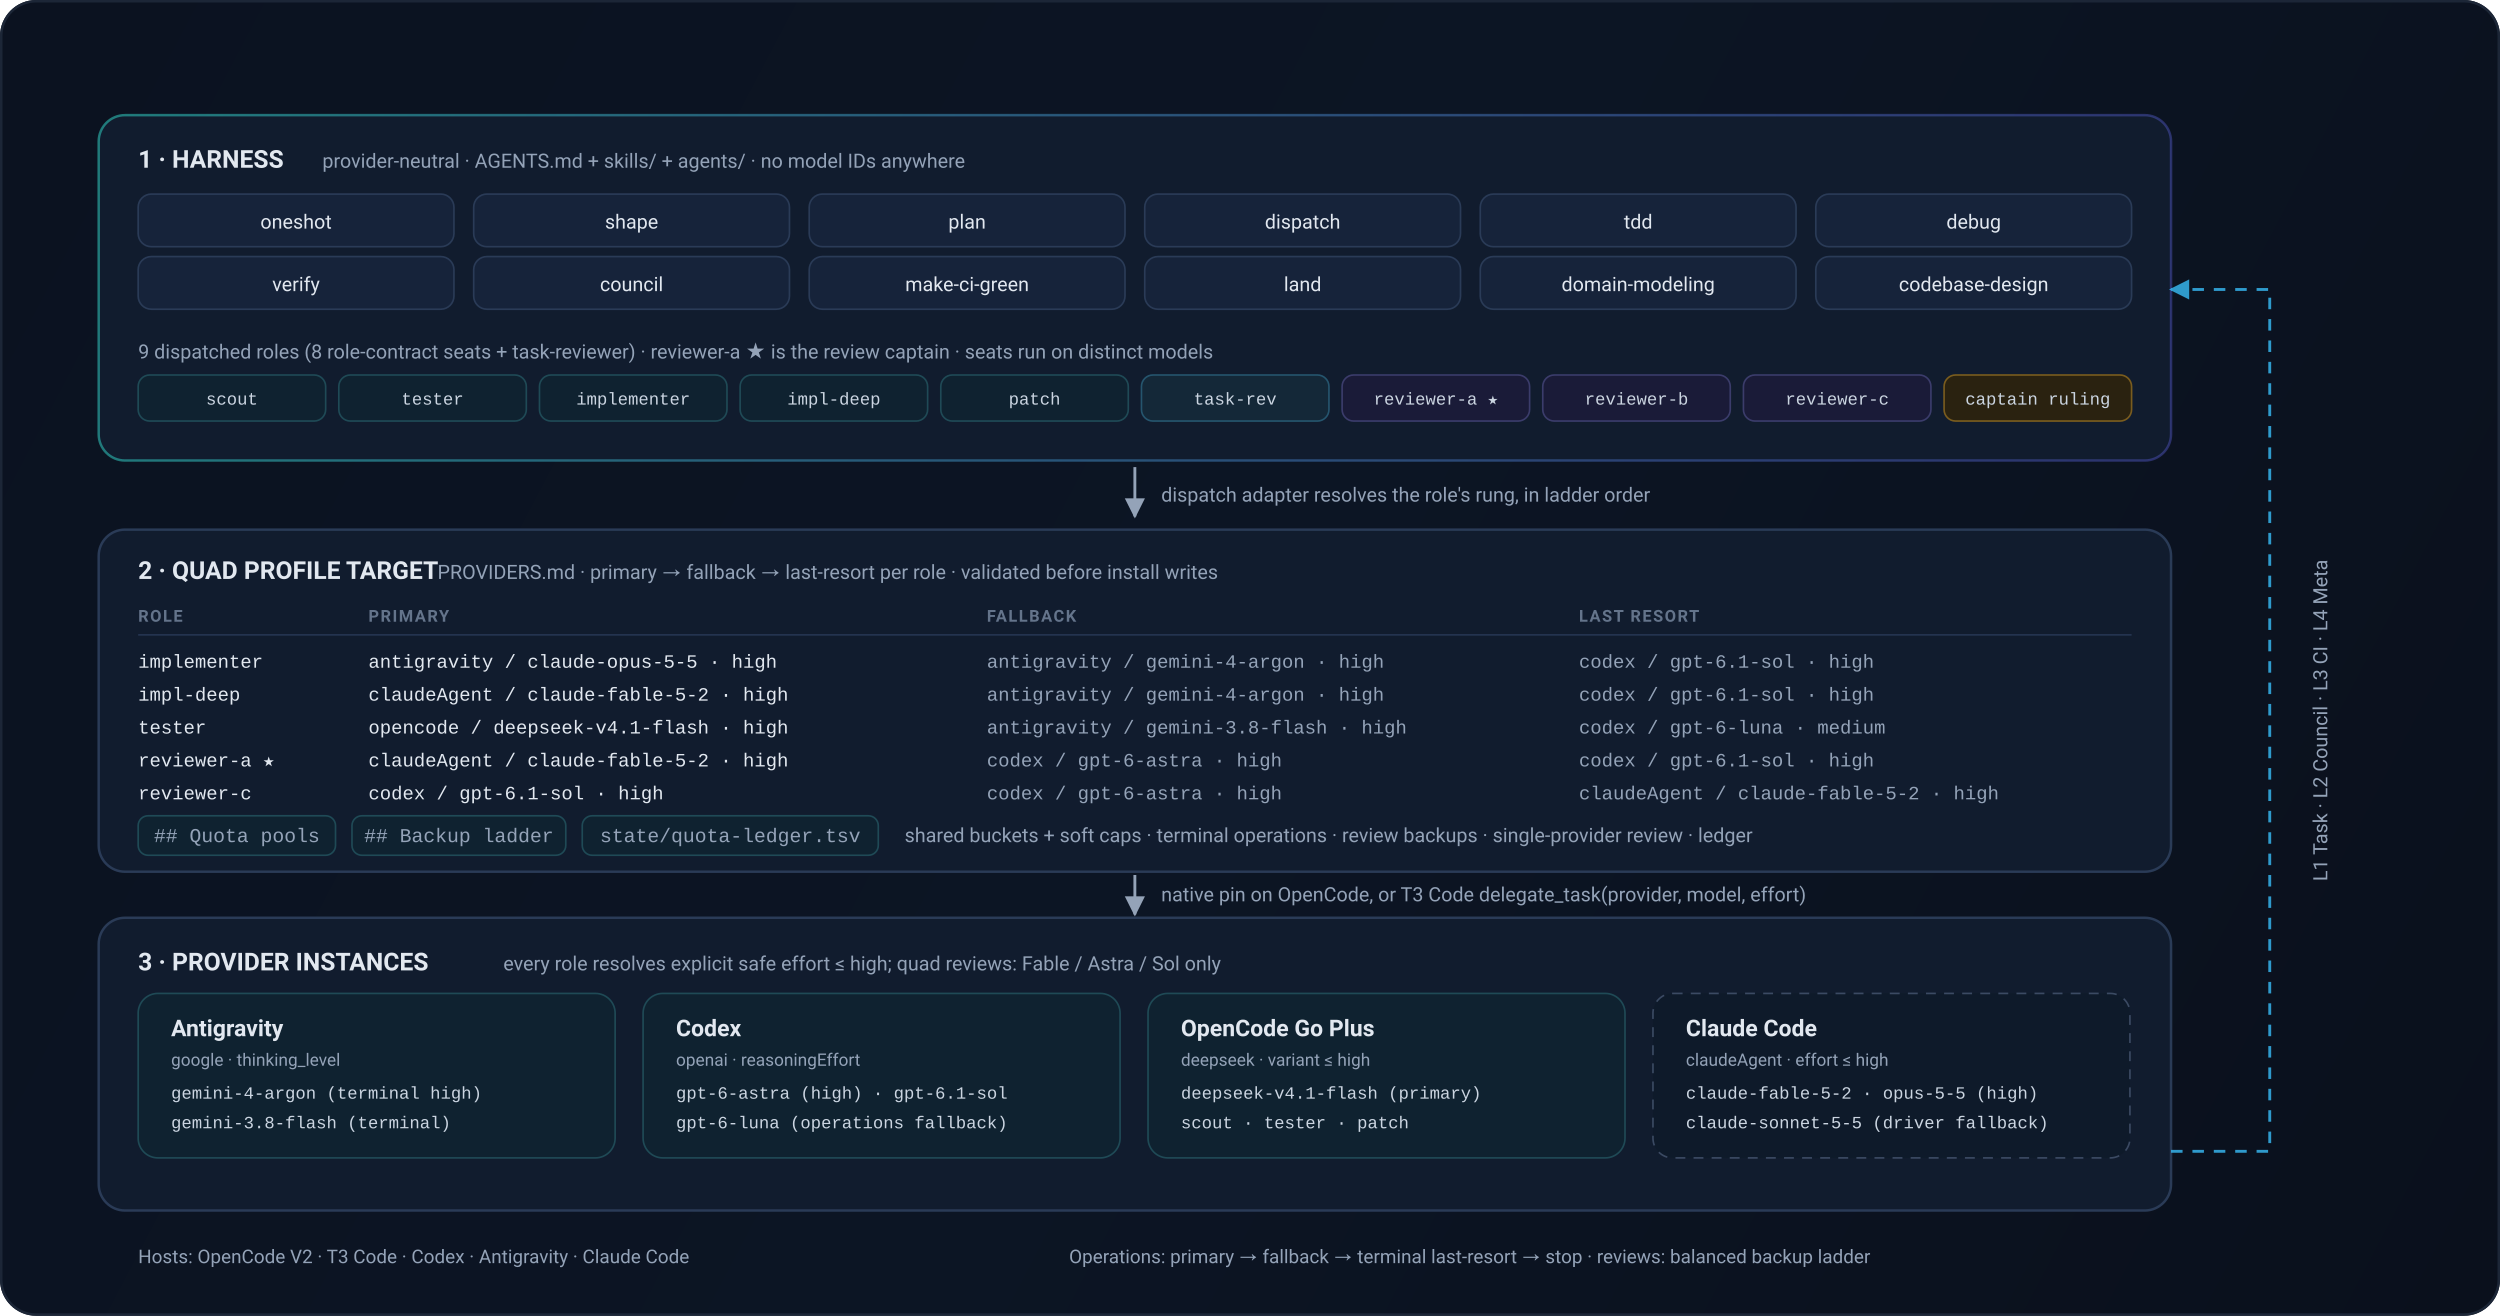
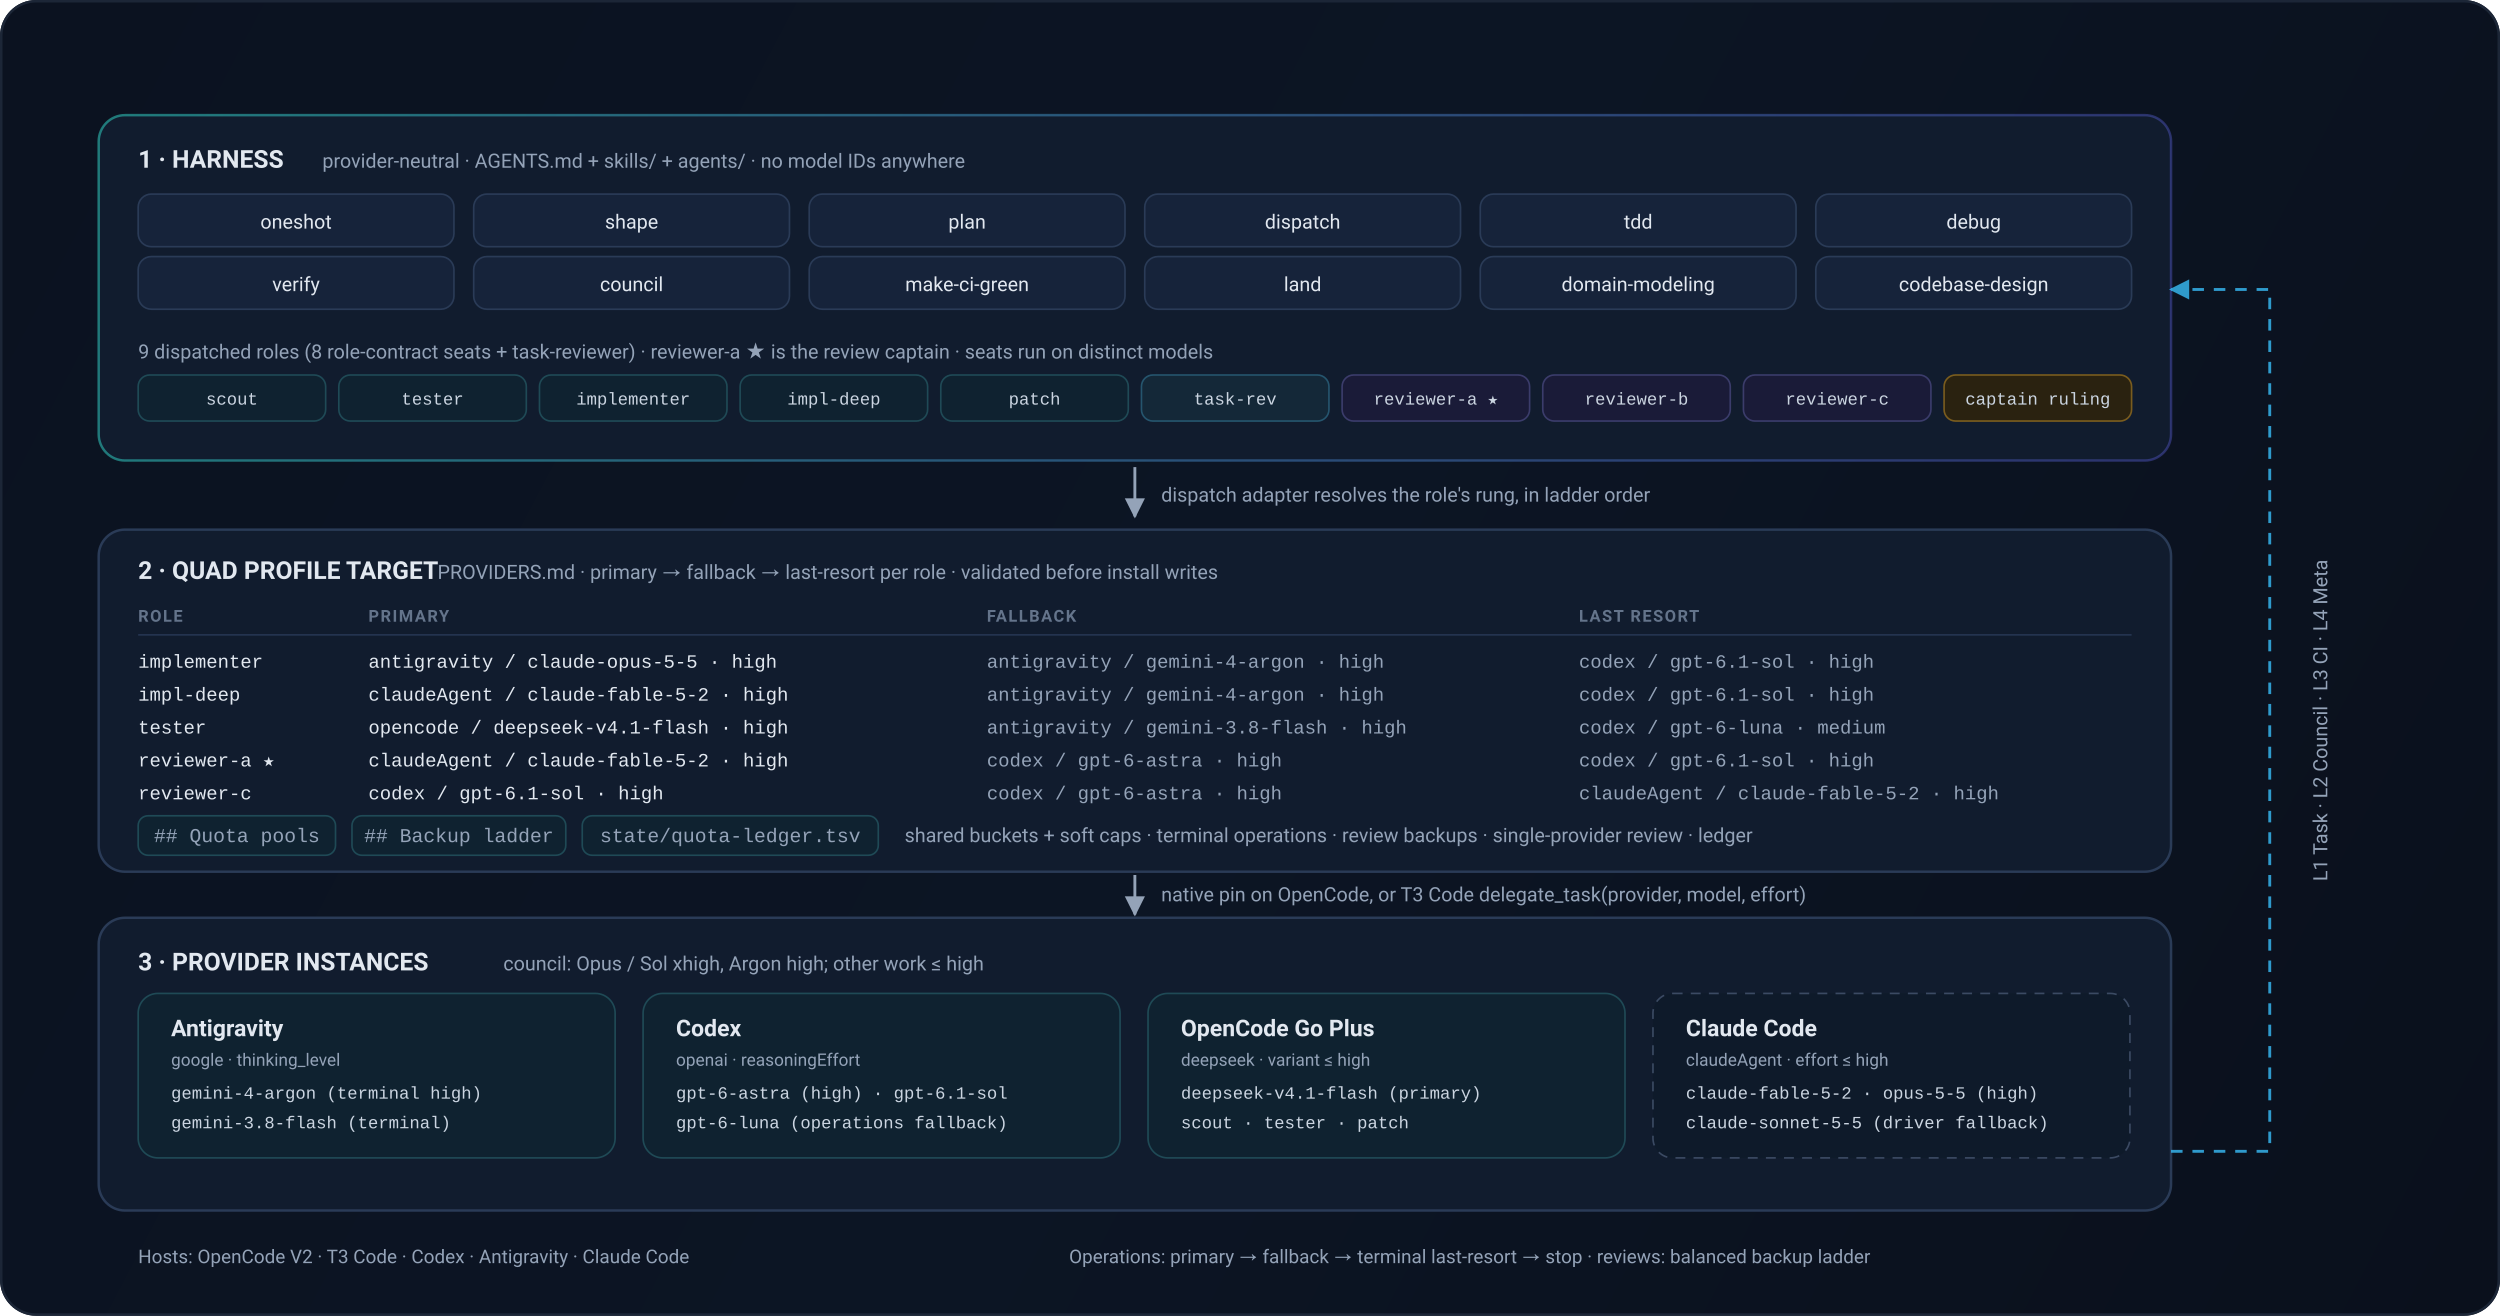
<svg xmlns="http://www.w3.org/2000/svg" width="1520" height="800" viewBox="0 0 1520 800" role="img" aria-label="Three-layer cybernetic routing architecture: harness roles, provider profile slots, provider instances, wired by a dispatch adapter with four closed feedback loops">
  <defs>
    <linearGradient id="bgwash" x1="0" y1="0" x2="1520" y2="800" gradientUnits="userSpaceOnUse">
      <stop offset="0" stop-color="#0B1220" />
      <stop offset="0.5" stop-color="#0C1524" />
      <stop offset="1" stop-color="#0A101C" />
    </linearGradient>
    <linearGradient id="edge1" x1="0" y1="70" x2="1320" y2="280" gradientUnits="userSpaceOnUse">
      <stop offset="0" stop-color="#2DD4BF" stop-opacity="0.55" />
      <stop offset="1" stop-color="#6366F1" stop-opacity="0.35" />
    </linearGradient>
    <marker id="arrow" viewBox="0 0 10 10" refX="9" refY="5" markerWidth="7" markerHeight="7" orient="auto-start-reverse">
      <path d="M 0 0 L 10 5 L 0 10 z" fill="#94A3B8" />
    </marker>
    <marker id="arrowLoop" viewBox="0 0 10 10" refX="9" refY="5" markerWidth="7" markerHeight="7" orient="auto-start-reverse">
      <path d="M 0 0 L 10 5 L 0 10 z" fill="#38BDF8" />
    </marker>
    <style>
      .sans { font-family: -apple-system, BlinkMacSystemFont, "Segoe UI", Roboto, Helvetica, Arial, sans-serif; }
      .mono { font-family: ui-monospace, SFMono-Regular, Menlo, Consolas, "Liberation Mono", monospace; }
      .title { font-size: 15px; font-weight: 700; fill: #E2E8F0; }
      .sub { font-size: 12px; fill: #94A3B8; }
      .chip { font-size: 12px; fill: #E2E8F0; }
      .seat { font-size: 10.5px; fill: #CBD5E1; }
      .col { font-size: 10px; font-weight: 700; letter-spacing: 0.09em; fill: #64748B; }
      .cell { font-size: 11.5px; fill: #E2E8F0; }
      .cellMuted { font-size: 11.5px; fill: #94A3B8; }
      .pname { font-size: 14px; font-weight: 700; fill: #E2E8F0; }
      .pmeta { font-size: 10.5px; fill: #94A3B8; }
      .pmodels { font-size: 10.5px; fill: #CBD5E1; }
      .foot { font-size: 11.5px; fill: #94A3B8; }
    </style>
  </defs>
  <rect width="1520" height="800" rx="22" fill="url(#bgwash)" />
  <rect x="0.75" y="0.75" width="1518.5" height="798.5" rx="21.25" fill="none" stroke="#1C2637" stroke-width="1.5" />
  <rect x="60" y="70" width="1260" height="210" rx="16" fill="#111C2E" stroke="url(#edge1)" stroke-width="1.5" />
  <text class="sans title" x="84" y="102">1 · HARNESS</text>
  <text class="sans sub" x="196" y="102">provider-neutral · AGENTS.md + skills/ + agents/ · no model IDs anywhere</text>
  <g>
    <rect x="84" y="118" width="192" height="32" rx="8" fill="#16233A" stroke="#2A3B57" />
    <text class="sans chip" x="180" y="139" text-anchor="middle">oneshot</text>
    <rect x="288" y="118" width="192" height="32" rx="8" fill="#16233A" stroke="#2A3B57" />
    <text class="sans chip" x="384" y="139" text-anchor="middle">shape</text>
    <rect x="492" y="118" width="192" height="32" rx="8" fill="#16233A" stroke="#2A3B57" />
    <text class="sans chip" x="588" y="139" text-anchor="middle">plan</text>
    <rect x="696" y="118" width="192" height="32" rx="8" fill="#16233A" stroke="#2A3B57" />
    <text class="sans chip" x="792" y="139" text-anchor="middle">dispatch</text>
    <rect x="900" y="118" width="192" height="32" rx="8" fill="#16233A" stroke="#2A3B57" />
    <text class="sans chip" x="996" y="139" text-anchor="middle">tdd</text>
    <rect x="1104" y="118" width="192" height="32" rx="8" fill="#16233A" stroke="#2A3B57" />
    <text class="sans chip" x="1200" y="139" text-anchor="middle">debug</text>
    <rect x="84" y="156" width="192" height="32" rx="8" fill="#16233A" stroke="#2A3B57" />
    <text class="sans chip" x="180" y="177" text-anchor="middle">verify</text>
    <rect x="288" y="156" width="192" height="32" rx="8" fill="#16233A" stroke="#2A3B57" />
    <text class="sans chip" x="384" y="177" text-anchor="middle">council</text>
    <rect x="492" y="156" width="192" height="32" rx="8" fill="#16233A" stroke="#2A3B57" />
    <text class="sans chip" x="588" y="177" text-anchor="middle">make-ci-green</text>
    <rect x="696" y="156" width="192" height="32" rx="8" fill="#16233A" stroke="#2A3B57" />
    <text class="sans chip" x="792" y="177" text-anchor="middle">land</text>
    <rect x="900" y="156" width="192" height="32" rx="8" fill="#16233A" stroke="#2A3B57" />
    <text class="sans chip" x="996" y="177" text-anchor="middle">domain-modeling</text>
    <rect x="1104" y="156" width="192" height="32" rx="8" fill="#16233A" stroke="#2A3B57" />
    <text class="sans chip" x="1200" y="177" text-anchor="middle">codebase-design</text>
  </g>
  <text class="sans sub" x="84" y="218">9 dispatched roles (8 role-contract seats + task-reviewer) · reviewer-a ★ is the review captain · seats run on distinct models</text>
  <g>
    <rect x="84" y="228" width="114" height="28" rx="7" fill="#0F2230" stroke="#1F4A56" />
    <text class="mono seat" x="141" y="246" text-anchor="middle">scout</text>
    <rect x="206" y="228" width="114" height="28" rx="7" fill="#0F2230" stroke="#1F4A56" />
    <text class="mono seat" x="263" y="246" text-anchor="middle">tester</text>
    <rect x="328" y="228" width="114" height="28" rx="7" fill="#0F2230" stroke="#1F4A56" />
    <text class="mono seat" x="385" y="246" text-anchor="middle">implementer</text>
    <rect x="450" y="228" width="114" height="28" rx="7" fill="#0F2230" stroke="#1F4A56" />
    <text class="mono seat" x="507" y="246" text-anchor="middle">impl-deep</text>
    <rect x="572" y="228" width="114" height="28" rx="7" fill="#0F2230" stroke="#1F4A56" />
    <text class="mono seat" x="629" y="246" text-anchor="middle">patch</text>
    <rect x="694" y="228" width="114" height="28" rx="7" fill="#142838" stroke="#25556E" />
    <text class="mono seat" x="751" y="246" text-anchor="middle">task-rev</text>
    <rect x="816" y="228" width="114" height="28" rx="7" fill="#1A1B38" stroke="#3B3C6B" />
    <text class="mono seat" x="873" y="246" text-anchor="middle">reviewer-a ★</text>
    <rect x="938" y="228" width="114" height="28" rx="7" fill="#1A1B38" stroke="#3B3C6B" />
    <text class="mono seat" x="995" y="246" text-anchor="middle">reviewer-b</text>
    <rect x="1060" y="228" width="114" height="28" rx="7" fill="#1A1B38" stroke="#3B3C6B" />
    <text class="mono seat" x="1117" y="246" text-anchor="middle">reviewer-c</text>
    <rect x="1182" y="228" width="114" height="28" rx="7" fill="#2A2210" stroke="#7A5C1E" />
    <text class="mono seat" x="1239" y="246" text-anchor="middle">captain ruling</text>
  </g>
  <line x1="690" y1="284" x2="690" y2="314" stroke="#94A3B8" stroke-width="1.75" marker-end="url(#arrow)" />
  <text class="sans sub" x="706" y="305">dispatch adapter resolves the role's rung, in ladder order</text>
  <rect x="60" y="322" width="1260" height="208" rx="16" fill="#111C2E" stroke="#2A3B57" stroke-width="1.5" />
  <text class="sans title" x="84" y="352">2 · QUAD PROFILE TARGET</text>
  <text class="sans sub" x="266" y="352">PROVIDERS.md · primary → fallback → last-resort per role · validated before install writes</text>
  <text class="sans col" x="84" y="378">ROLE</text>
  <text class="sans col" x="224" y="378">PRIMARY</text>
  <text class="sans col" x="600" y="378">FALLBACK</text>
  <text class="sans col" x="960" y="378">LAST RESORT</text>
  <line x1="84" y1="386" x2="1296" y2="386" stroke="#243450" stroke-width="1" />
  <g class="mono">
    <text class="cell" x="84" y="406">implementer</text>
    <text class="cell" x="224" y="406">antigravity / claude-opus-5-5 · high</text>
    <text class="cellMuted" x="600" y="406">antigravity / gemini-4-argon · high</text>
    <text class="cellMuted" x="960" y="406">codex / gpt-6.1-sol · high</text>
    <text class="cell" x="84" y="426">impl-deep</text>
    <text class="cell" x="224" y="426">claudeAgent / claude-fable-5-2 · high</text>
    <text class="cellMuted" x="600" y="426">antigravity / gemini-4-argon · high</text>
    <text class="cellMuted" x="960" y="426">codex / gpt-6.1-sol · high</text>
    <text class="cell" x="84" y="446">tester</text>
    <text class="cell" x="224" y="446">opencode / deepseek-v4.1-flash · high</text>
    <text class="cellMuted" x="600" y="446">antigravity / gemini-3.8-flash · high</text>
    <text class="cellMuted" x="960" y="446">codex / gpt-6-luna · medium</text>
    <text class="cell" x="84" y="466">reviewer-a ★</text>
    <text class="cell" x="224" y="466">claudeAgent / claude-fable-5-2 · high</text>
    <text class="cellMuted" x="600" y="466">codex / gpt-6-astra · high</text>
    <text class="cellMuted" x="960" y="466">codex / gpt-6.1-sol · high</text>
    <text class="cell" x="84" y="486">reviewer-c</text>
    <text class="cell" x="224" y="486">codex / gpt-6.1-sol · high</text>
    <text class="cellMuted" x="600" y="486">codex / gpt-6-astra · high</text>
    <text class="cellMuted" x="960" y="486">claudeAgent / claude-fable-5-2 · high</text>
  </g>
  <g>
    <rect x="84" y="496" width="120" height="24" rx="6" fill="#0F2230" stroke="#1F4A56" />
    <text class="mono sub" x="144" y="512" text-anchor="middle">## Quota pools</text>
    <rect x="214" y="496" width="130" height="24" rx="6" fill="#0F2230" stroke="#1F4A56" />
    <text class="mono sub" x="279" y="512" text-anchor="middle">## Backup ladder</text>
    <rect x="354" y="496" width="180" height="24" rx="6" fill="#0F2230" stroke="#1F4A56" />
    <text class="mono sub" x="444" y="512" text-anchor="middle">state/quota-ledger.tsv</text>
  </g>
  <text class="sans sub" x="550" y="512">shared buckets + soft caps · terminal operations · review backups · single-provider review · ledger</text>
  <line x1="690" y1="532" x2="690" y2="556" stroke="#94A3B8" stroke-width="1.75" marker-end="url(#arrow)" />
  <text class="sans sub" x="706" y="548">native pin on OpenCode, or T3 Code delegate_task(provider, model, effort)</text>
  <rect x="60" y="558" width="1260" height="178" rx="16" fill="#111C2E" stroke="#2A3B57" stroke-width="1.5" />
  <text class="sans title" x="84" y="590">3 · PROVIDER INSTANCES</text>
-   <text class="sans sub" x="306" y="590">every role resolves explicit safe effort ≤ high; quad reviews: Fable / Astra / Sol only</text>
+   <text class="sans sub" x="306" y="590">council: Opus / Sol xhigh, Argon high; other work ≤ high</text>
  <g>
    <rect x="84" y="604" width="290" height="100" rx="12" fill="#0F2230" stroke="#1F4A56" />
    <text class="sans pname" x="104" y="630">Antigravity</text>
    <text class="sans pmeta" x="104" y="648">google · thinking_level</text>
    <text class="mono pmodels" x="104" y="668">gemini-4-argon (terminal high)</text>
    <text class="mono pmodels" x="104" y="686">gemini-3.8-flash (terminal)</text>
    <rect x="391" y="604" width="290" height="100" rx="12" fill="#0F2230" stroke="#1F4A56" />
    <text class="sans pname" x="411" y="630">Codex</text>
    <text class="sans pmeta" x="411" y="648">openai · reasoningEffort</text>
    <text class="mono pmodels" x="411" y="668">gpt-6-astra (high) · gpt-6.1-sol</text>
    <text class="mono pmodels" x="411" y="686">gpt-6-luna (operations fallback)</text>
    <rect x="698" y="604" width="290" height="100" rx="12" fill="#0F2230" stroke="#1F4A56" />
    <text class="sans pname" x="718" y="630">OpenCode Go Plus</text>
    <text class="sans pmeta" x="718" y="648">deepseek · variant ≤ high</text>
    <text class="mono pmodels" x="718" y="668">deepseek-v4.1-flash (primary)</text>
    <text class="mono pmodels" x="718" y="686">scout · tester · patch</text>
    <rect x="1005" y="604" width="290" height="100" rx="12" fill="#0E1A2A" stroke="#3B4A63" stroke-dasharray="6 5" />
    <text class="sans pname" x="1025" y="630">Claude Code</text>
    <text class="sans pmeta" x="1025" y="648">claudeAgent · effort ≤ high</text>
    <text class="mono pmodels" x="1025" y="668">claude-fable-5-2 · opus-5-5 (high)</text>
    <text class="mono pmodels" x="1025" y="686">claude-sonnet-5-5 (driver fallback)</text>
  </g>
  <path d="M 1320 700 L 1380 700 L 1380 176 L 1320 176" fill="none" stroke="#38BDF8" stroke-width="1.75" stroke-dasharray="7 6" opacity="0.8" marker-end="url(#arrowLoop)" />
  <text class="sans sub" transform="translate(1415 438) rotate(-90)" text-anchor="middle" fill="#38BDF8">L1 Task · L2 Council · L3 CI · L4 Meta</text>
  <text class="sans foot" x="84" y="768">Hosts: OpenCode V2 · T3 Code · Codex · Antigravity · Claude Code</text>
  <text class="sans foot" x="650" y="768">Operations: primary → fallback → terminal last-resort → stop · reviews: balanced backup ladder</text>
</svg>
